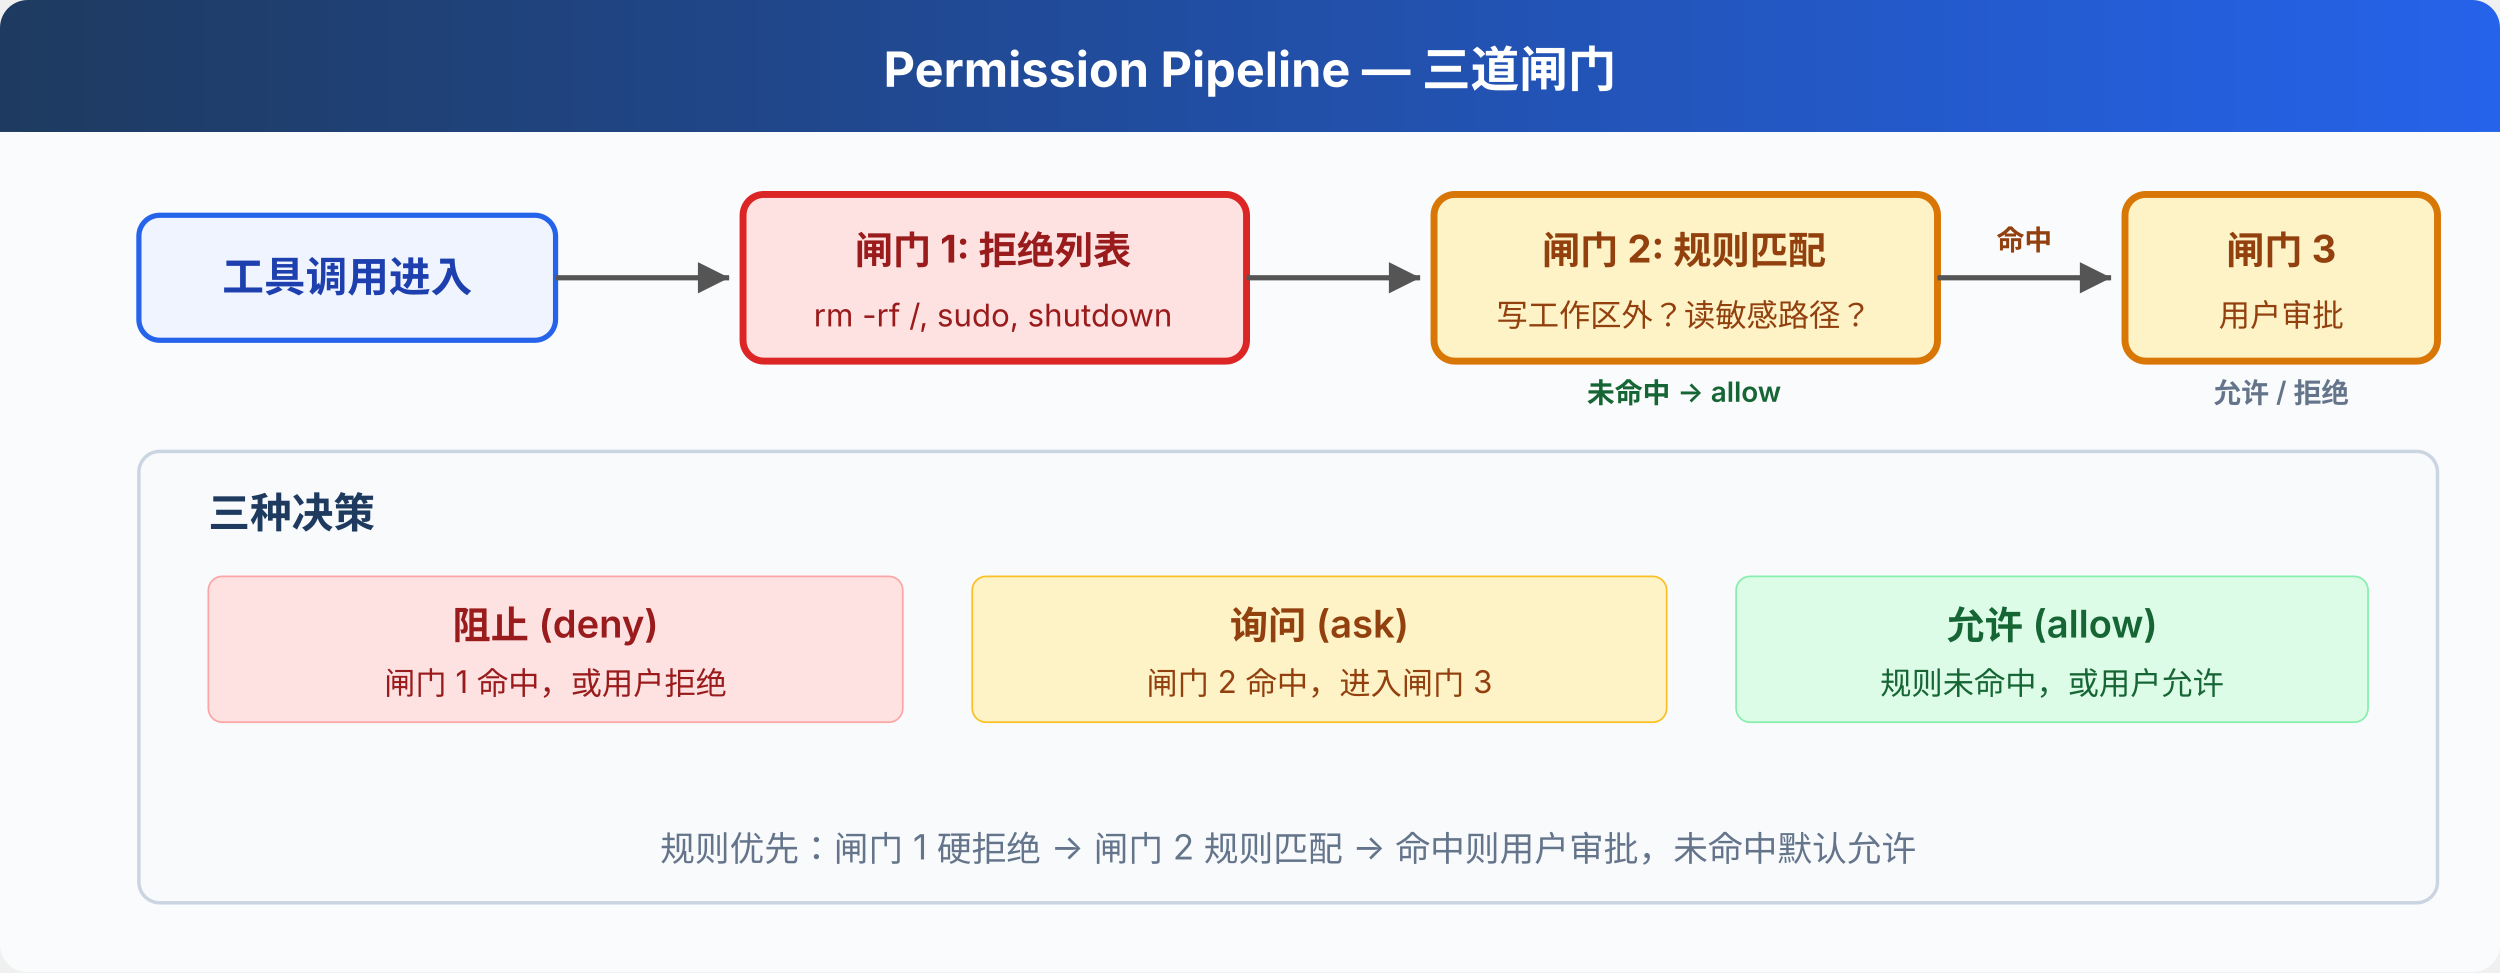
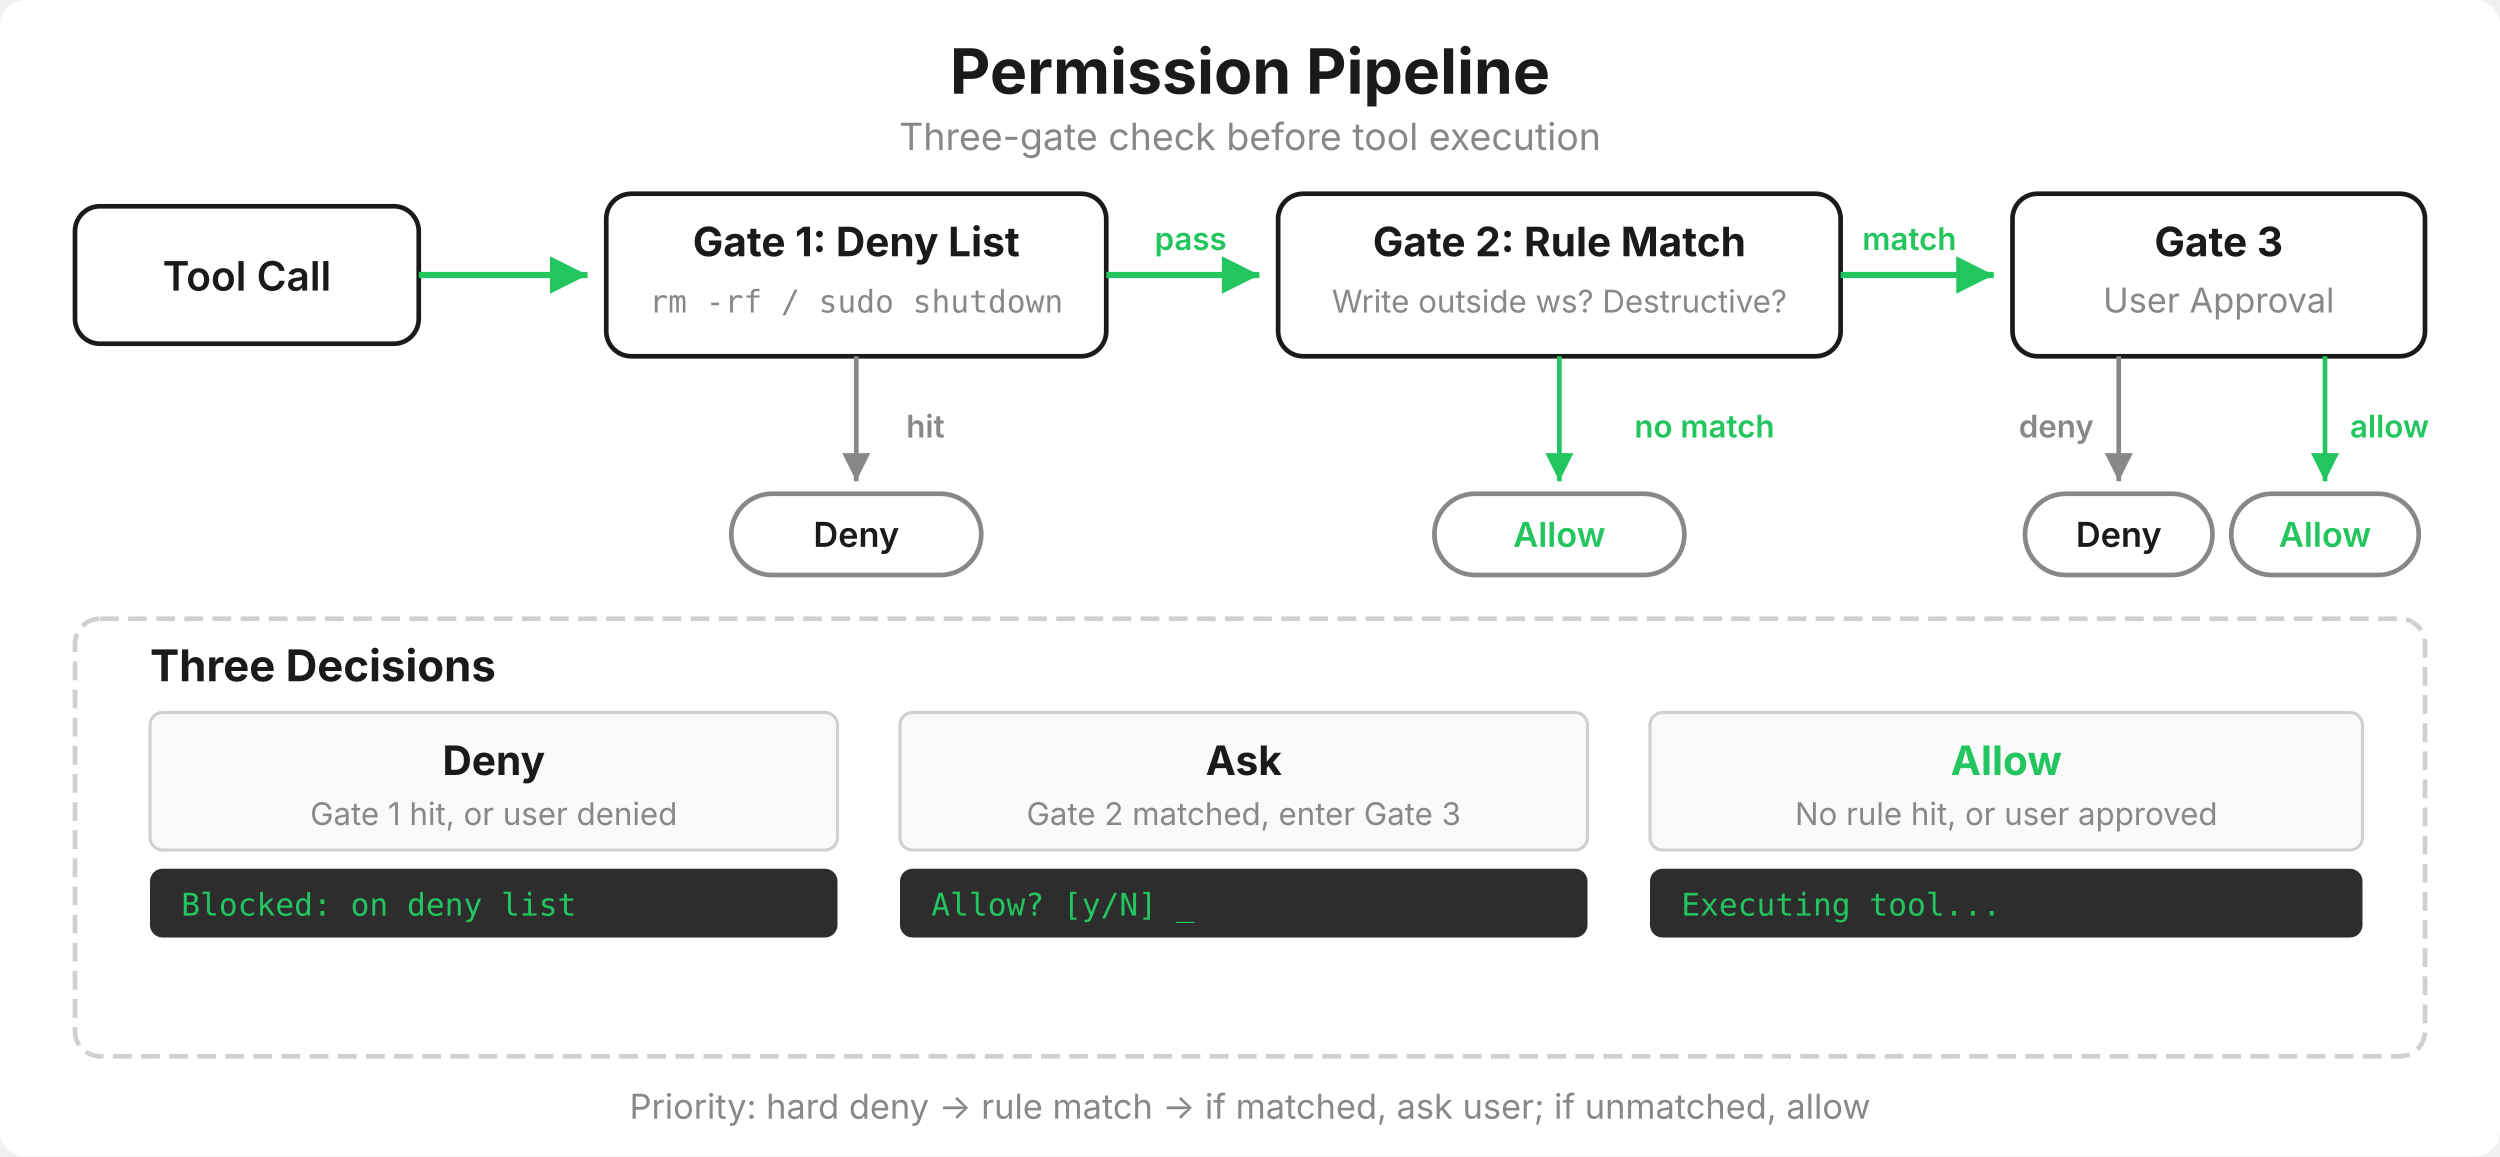
- <svg xmlns="http://www.w3.org/2000/svg" viewBox="0 0 720 280" font-family="system-ui, -apple-system, sans-serif">
+ <svg xmlns="http://www.w3.org/2000/svg" viewBox="0 0 800 370" font-family="system-ui, -apple-system, sans-serif">
  <defs>
-     <linearGradient id="header" x1="0" y1="0" x2="1" y2="0">
-       <stop offset="0%" stop-color="#1e3a5f" />
-       <stop offset="100%" stop-color="#2563eb" />
-     </linearGradient>
-     <marker id="arrow" viewBox="0 0 10 10" refX="10" refY="5" markerWidth="6" markerHeight="6" orient="auto-start-reverse">
-       <path d="M 0 0 L 10 5 L 0 10 z" fill="#555" />
+     <marker id="arrowGreen" viewBox="0 0 10 10" refX="10" refY="5" markerWidth="6" markerHeight="6" orient="auto-start-reverse">
+       <path d="M 0 0 L 10 5 L 0 10 z" fill="#22c55e" />
+     </marker>
+     <marker id="arrowGray" viewBox="0 0 10 10" refX="10" refY="5" markerWidth="6" markerHeight="6" orient="auto-start-reverse">
+       <path d="M 0 0 L 10 5 L 0 10 z" fill="#888888" />
    </marker>
  </defs>
-   <rect width="720" height="280" fill="#fafbfc" rx="8" />
-   <rect x="0" y="0" width="720" height="38" fill="url(#header)" rx="8" />
-   <rect x="0" y="30" width="720" height="8" fill="url(#header)" />
-   <text x="360" y="25" fill="#fff" font-size="14" font-weight="700" text-anchor="middle">Permission Pipeline — 三道闸门</text>
-   <rect x="40" y="62" width="120" height="36" rx="6" fill="#f0f4ff" stroke="#2563eb" stroke-width="1.5" />
-   <text x="100" y="84" fill="#1e40af" font-size="12" font-weight="600" text-anchor="middle">工具调用进入</text>
-   <line x1="160" y1="80" x2="210" y2="80" stroke="#555" stroke-width="1.5" marker-end="url(#arrow)" />
-   <rect x="214" y="56" width="145" height="48" rx="6" fill="#fee2e2" stroke="#dc2626" stroke-width="2" />
-   <text x="286" y="76" fill="#991b1b" font-size="11" font-weight="700" text-anchor="middle">闸门 1: 拒绝列表</text>
-   <text x="286" y="94" fill="#991b1b" font-size="9" text-anchor="middle">rm -rf /, sudo, shutdown</text>
-   <line x1="359" y1="80" x2="409" y2="80" stroke="#555" stroke-width="1.5" marker-end="url(#arrow)" />
-   <rect x="413" y="56" width="145" height="48" rx="6" fill="#fef3c7" stroke="#d97706" stroke-width="2" />
-   <text x="485" y="76" fill="#92400e" font-size="11" font-weight="700" text-anchor="middle">闸门 2: 规则匹配</text>
-   <text x="485" y="94" fill="#92400e" font-size="9" text-anchor="middle">写工作区外？读敏感路径？</text>
-   <text x="485" y="116" fill="#166534" font-size="8" font-weight="600" text-anchor="middle">未命中 → allow</text>
-   <line x1="558" y1="80" x2="608" y2="80" stroke="#555" stroke-width="1.5" marker-end="url(#arrow)" />
-   <text x="583" y="72" fill="#92400e" font-size="8" font-weight="600" text-anchor="middle">命中</text>
-   <rect x="612" y="56" width="90" height="48" rx="6" fill="#fef3c7" stroke="#d97706" stroke-width="2" />
-   <text x="657" y="76" fill="#92400e" font-size="11" font-weight="700" text-anchor="middle">闸门 3</text>
-   <text x="657" y="94" fill="#92400e" font-size="9" text-anchor="middle">用户审批</text>
-   <text x="657" y="116" fill="#64748b" font-size="8" font-weight="600" text-anchor="middle">允许 / 拒绝</text>
-   <rect x="40" y="130" width="662" height="130" rx="6" fill="#f8fafc" stroke="#cbd5e1" stroke-width="1" />
-   <text x="60" y="152" fill="#1e3a5f" font-size="12" font-weight="600">三种决策</text>
-   <rect x="60" y="166" width="200" height="42" rx="4" fill="#fee2e2" stroke="#fca5a5" stroke-width="0.5" />
-   <text x="160" y="184" fill="#991b1b" font-size="11" font-weight="600" text-anchor="middle">阻止 (deny)</text>
-   <text x="160" y="200" fill="#991b1b" font-size="9" text-anchor="middle">闸门 1 命中，或用户拒绝</text>
-   <rect x="280" y="166" width="200" height="42" rx="4" fill="#fef3c7" stroke="#fbbf24" stroke-width="0.5" />
-   <text x="380" y="184" fill="#92400e" font-size="11" font-weight="600" text-anchor="middle">询问 (ask)</text>
-   <text x="380" y="200" fill="#92400e" font-size="9" text-anchor="middle">闸门 2 命中，进入闸门 3</text>
-   <rect x="500" y="166" width="182" height="42" rx="4" fill="#dcfce7" stroke="#86efac" stroke-width="0.5" />
-   <text x="591" y="184" fill="#166534" font-size="11" font-weight="600" text-anchor="middle">允许 (allow)</text>
-   <text x="591" y="200" fill="#166534" font-size="9" text-anchor="middle">规则未命中，或用户允许</text>
-   <text x="371" y="248" fill="#64748b" font-size="10" text-anchor="middle">规则优先：闸门 1 硬拒绝 → 闸门 2 规则匹配 → 命中则用户审批，未命中默认允许</text>
+   <rect width="800" height="370" fill="#ffffff" rx="8" />
+   <text x="400" y="30" fill="#1a1a1a" font-size="20" font-weight="700" text-anchor="middle">Permission Pipeline</text>
+   <text x="400" y="48" fill="#888888" font-size="12" text-anchor="middle">Three-gate check before tool execution</text>
+   <rect x="24" y="66" width="110" height="44" rx="8" fill="#ffffff" stroke="#1a1a1a" stroke-width="1.5" />
+   <text x="79" y="93" fill="#1a1a1a" font-size="13" font-weight="600" text-anchor="middle">Tool Call</text>
+   <line x1="134" y1="88" x2="188" y2="88" stroke="#22c55e" stroke-width="2" marker-end="url(#arrowGreen)" />
+   <rect x="194" y="62" width="160" height="52" rx="8" fill="#ffffff" stroke="#1a1a1a" stroke-width="1.5" />
+   <text x="274" y="82" fill="#1a1a1a" font-size="13" font-weight="700" text-anchor="middle">Gate 1: Deny List</text>
+   <text x="274" y="100" fill="#888888" font-size="10" font-family="monospace" text-anchor="middle">rm -rf / sudo shutdown</text>
+   <line x1="354" y1="88" x2="403" y2="88" stroke="#22c55e" stroke-width="2" marker-end="url(#arrowGreen)" />
+   <text x="381" y="80" fill="#22c55e" font-size="10" font-weight="600" text-anchor="middle">pass</text>
+   <rect x="409" y="62" width="180" height="52" rx="8" fill="#ffffff" stroke="#1a1a1a" stroke-width="1.5" />
+   <text x="499" y="82" fill="#1a1a1a" font-size="13" font-weight="700" text-anchor="middle">Gate 2: Rule Match</text>
+   <text x="499" y="100" fill="#888888" font-size="10" text-anchor="middle">Write outside ws? Destructive?</text>
+   <line x1="589" y1="88" x2="638" y2="88" stroke="#22c55e" stroke-width="2" marker-end="url(#arrowGreen)" />
+   <text x="611" y="80" fill="#22c55e" font-size="10" font-weight="600" text-anchor="middle">match</text>
+   <rect x="644" y="62" width="132" height="52" rx="8" fill="#ffffff" stroke="#1a1a1a" stroke-width="1.5" />
+   <text x="710" y="82" fill="#1a1a1a" font-size="13" font-weight="700" text-anchor="middle">Gate 3</text>
+   <text x="710" y="100" fill="#888888" font-size="11" text-anchor="middle">User Approval</text>
+   <line x1="274" y1="114" x2="274" y2="154" stroke="#888888" stroke-width="1.5" marker-end="url(#arrowGray)" />
+   <text x="290" y="140" fill="#888888" font-size="10" font-weight="600">hit</text>
+   <rect x="234" y="158" width="80" height="26" rx="13" fill="#ffffff" stroke="#888888" stroke-width="1.5" />
+   <text x="274" y="175" fill="#1a1a1a" font-size="11" font-weight="600" text-anchor="middle">Deny</text>
+   <line x1="499" y1="114" x2="499" y2="154" stroke="#22c55e" stroke-width="1.5" marker-end="url(#arrowGreen)" />
+   <text x="523" y="140" fill="#22c55e" font-size="10" font-weight="600">no match</text>
+   <rect x="459" y="158" width="80" height="26" rx="13" fill="#ffffff" stroke="#888888" stroke-width="1.5" />
+   <text x="499" y="175" fill="#22c55e" font-size="11" font-weight="600" text-anchor="middle">Allow</text>
+   <line x1="678" y1="114" x2="678" y2="154" stroke="#888888" stroke-width="1.5" marker-end="url(#arrowGray)" />
+   <text x="670" y="140" fill="#888888" font-size="10" font-weight="600" text-anchor="end">deny</text>
+   <rect x="648" y="158" width="60" height="26" rx="13" fill="#ffffff" stroke="#888888" stroke-width="1.5" />
+   <text x="678" y="175" fill="#1a1a1a" font-size="11" font-weight="600" text-anchor="middle">Deny</text>
+   <line x1="744" y1="114" x2="744" y2="154" stroke="#22c55e" stroke-width="1.5" marker-end="url(#arrowGreen)" />
+   <text x="752" y="140" fill="#22c55e" font-size="10" font-weight="600">allow</text>
+   <rect x="714" y="158" width="60" height="26" rx="13" fill="#ffffff" stroke="#888888" stroke-width="1.5" />
+   <text x="744" y="175" fill="#22c55e" font-size="11" font-weight="600" text-anchor="middle">Allow</text>
+   <rect x="24" y="198" width="752" height="140" rx="8" fill="#ffffff" stroke="#d0d0d0" stroke-width="1.5" stroke-dasharray="6,3" />
+   <text x="48" y="218" fill="#1a1a1a" font-size="14" font-weight="700">Three Decisions</text>
+   <rect x="48" y="228" width="220" height="44" rx="4" fill="#fafafa" stroke="#d0d0d0" stroke-width="1" />
+   <text x="158" y="248" fill="#1a1a1a" font-size="13" font-weight="700" text-anchor="middle">Deny</text>
+   <text x="158" y="264" fill="#888888" font-size="10" text-anchor="middle">Gate 1 hit, or user denied</text>
+   <rect x="48" y="278" width="220" height="22" rx="4" fill="#2d2d2d" />
+   <text x="58" y="293" fill="#22c55e" font-size="10" font-family="monospace">Blocked: on deny list</text>
+   <rect x="288" y="228" width="220" height="44" rx="4" fill="#fafafa" stroke="#d0d0d0" stroke-width="1" />
+   <text x="398" y="248" fill="#1a1a1a" font-size="13" font-weight="700" text-anchor="middle">Ask</text>
+   <text x="398" y="264" fill="#888888" font-size="10" text-anchor="middle">Gate 2 matched, enter Gate 3</text>
+   <rect x="288" y="278" width="220" height="22" rx="4" fill="#2d2d2d" />
+   <text x="298" y="293" fill="#22c55e" font-size="10" font-family="monospace">Allow? [y/N] _</text>
+   <rect x="528" y="228" width="228" height="44" rx="4" fill="#fafafa" stroke="#d0d0d0" stroke-width="1" />
+   <text x="642" y="248" fill="#22c55e" font-size="13" font-weight="700" text-anchor="middle">Allow</text>
+   <text x="642" y="264" fill="#888888" font-size="10" text-anchor="middle">No rule hit, or user approved</text>
+   <rect x="528" y="278" width="228" height="22" rx="4" fill="#2d2d2d" />
+   <text x="538" y="293" fill="#22c55e" font-size="10" font-family="monospace">Executing tool...</text>
+   <text x="400" y="358" fill="#888888" font-size="11" text-anchor="middle">Priority: hard deny → rule match → if matched, ask user; if unmatched, allow</text>
</svg>
